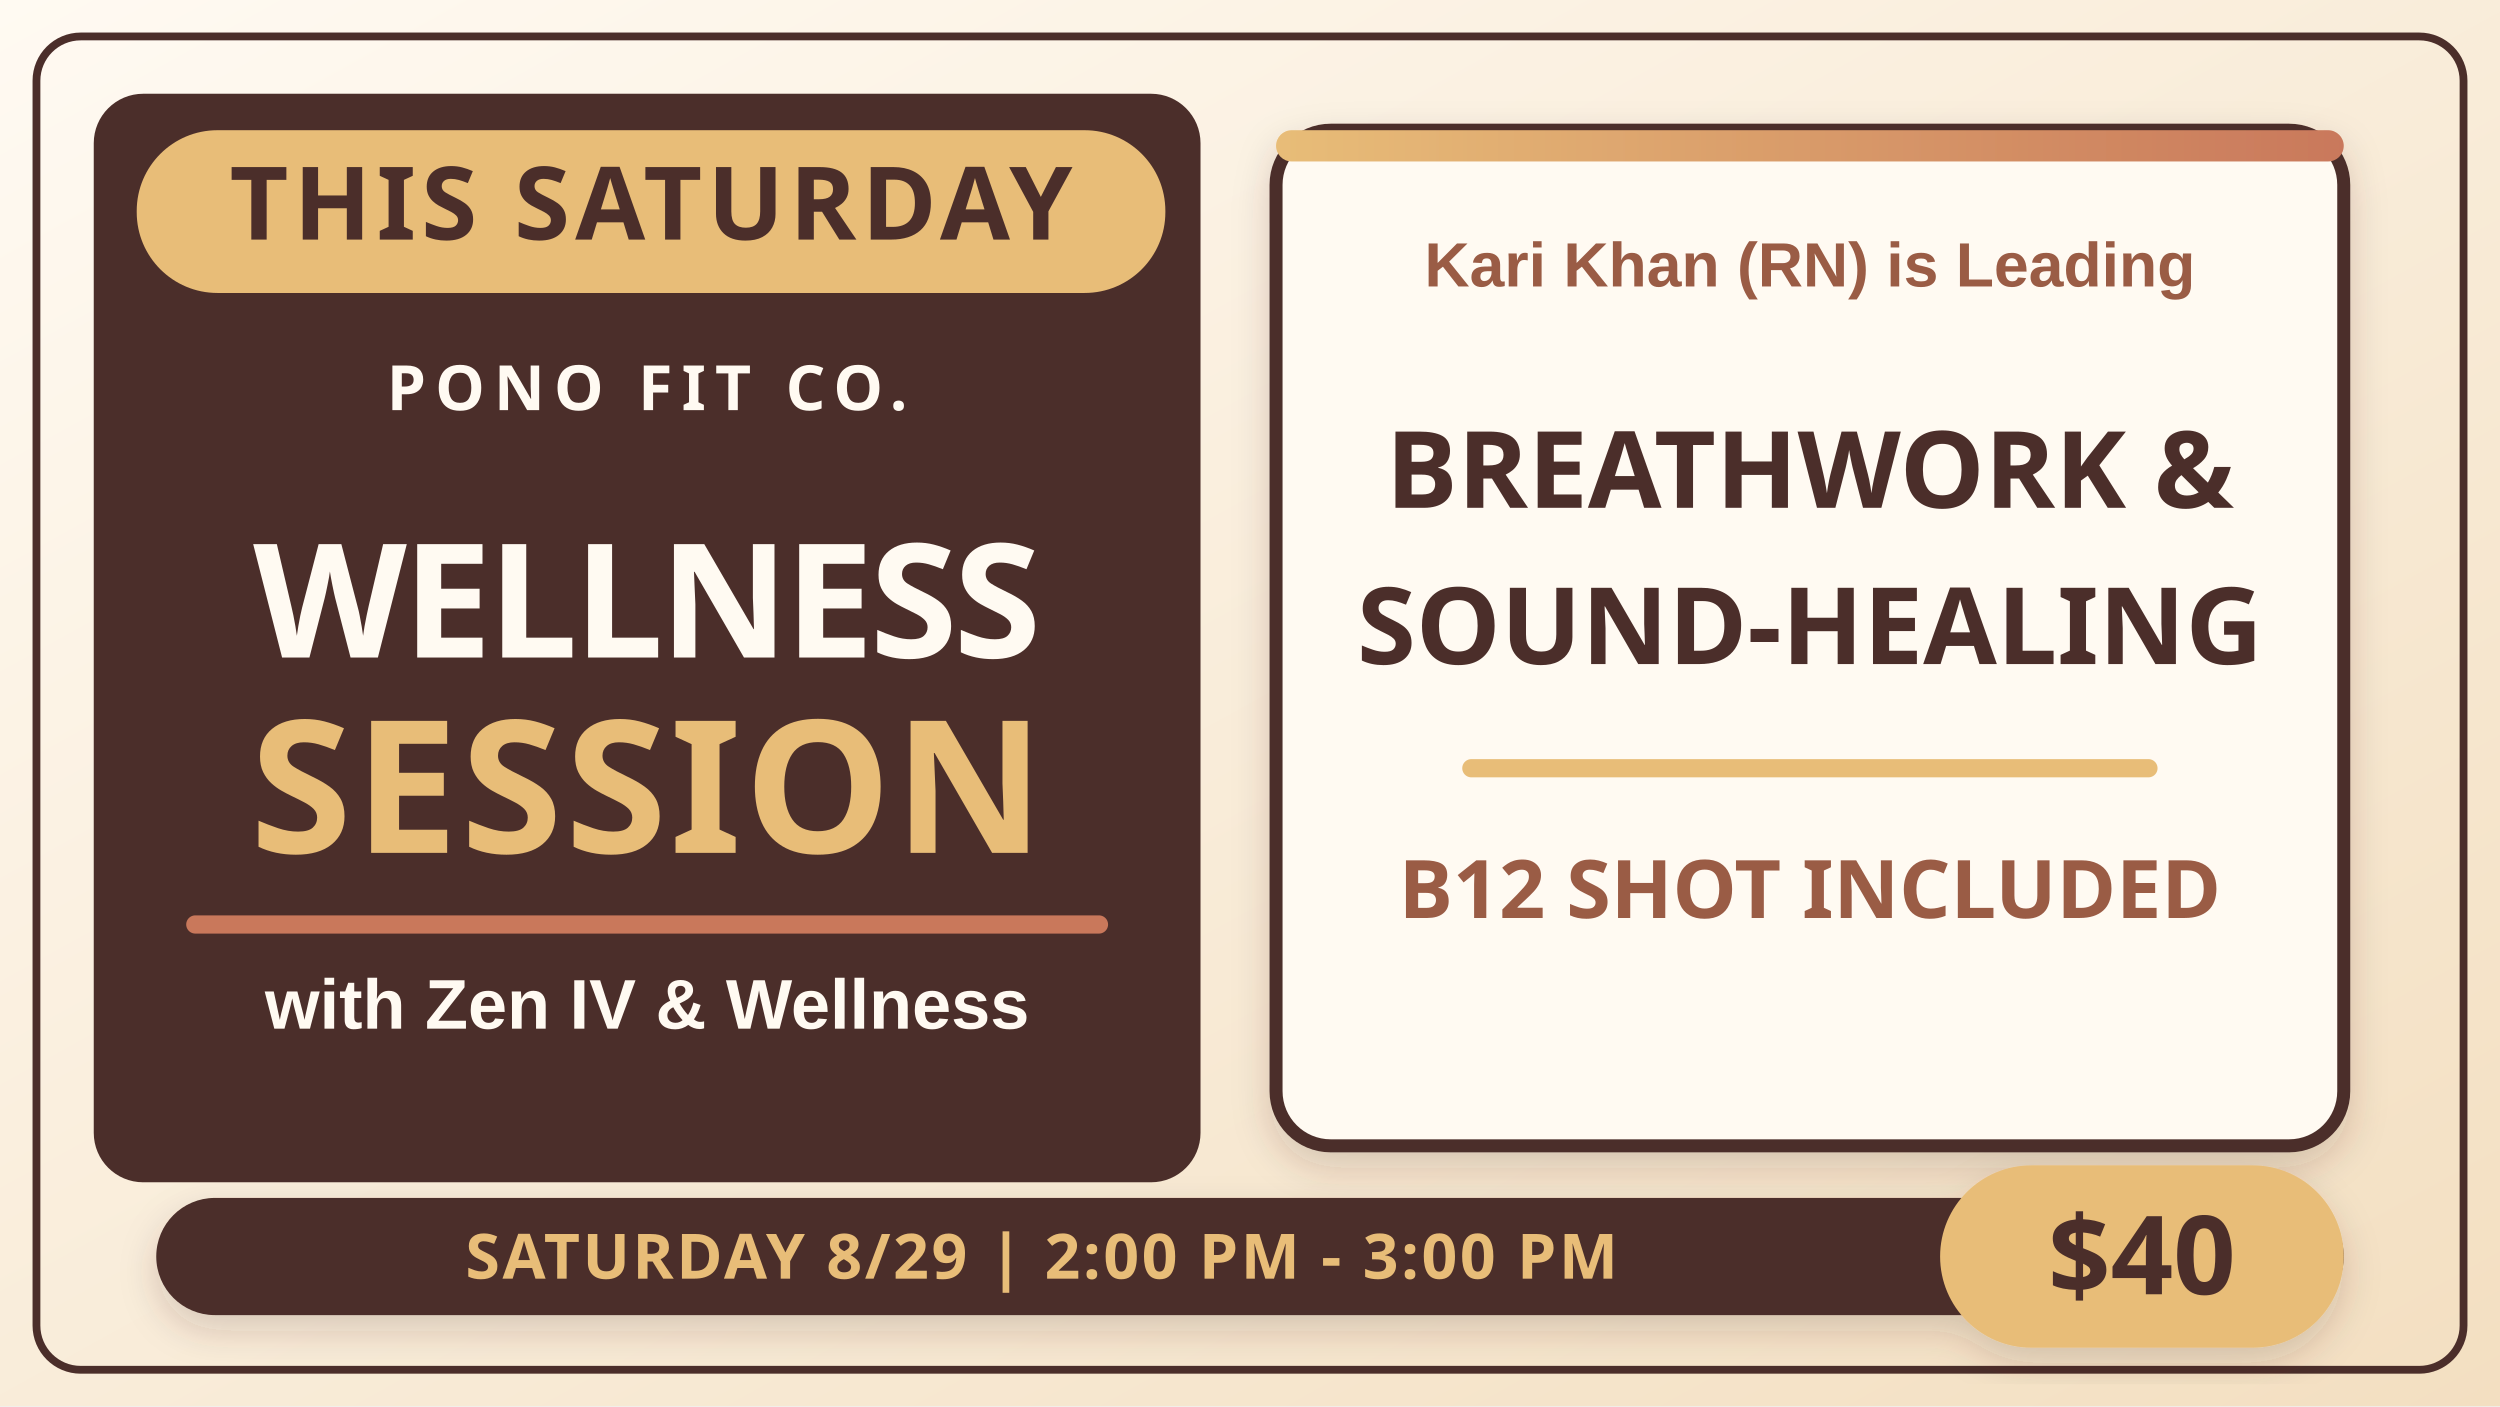
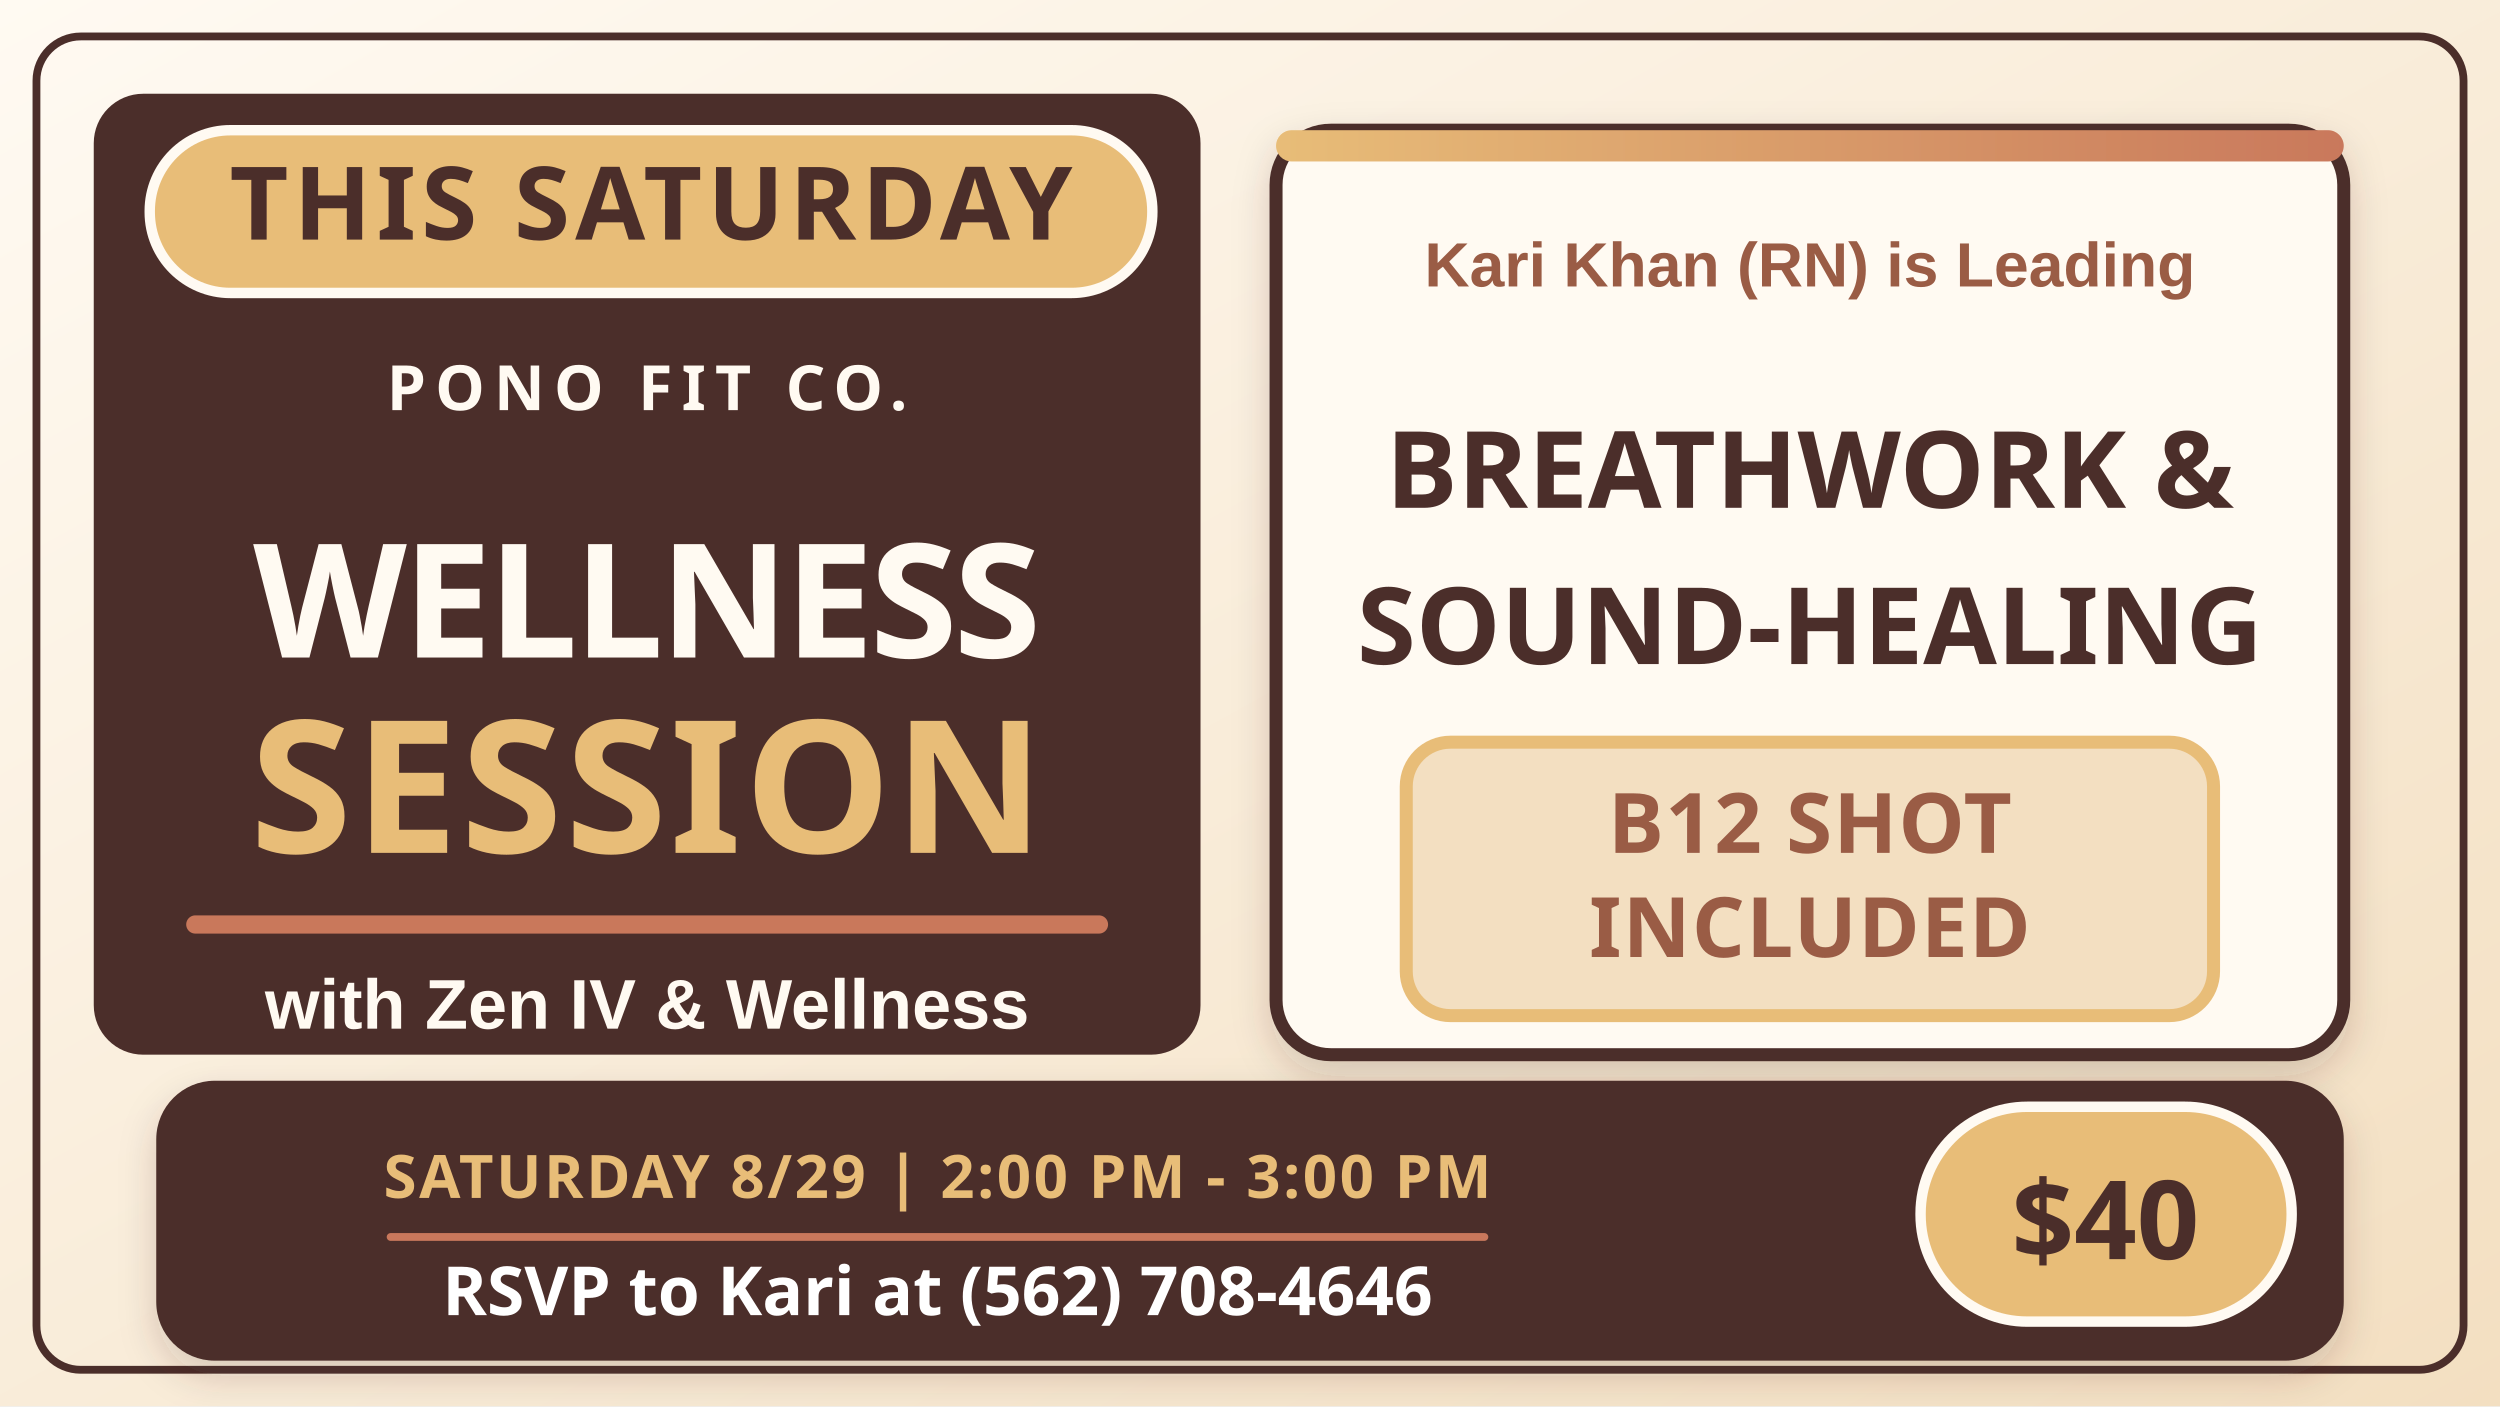
<svg xmlns="http://www.w3.org/2000/svg" width="1920" height="1080" viewBox="0 0 1920 1080" role="img" aria-labelledby="title desc">
  <defs>
    <linearGradient id="warmWash" x1="0" y1="0" x2="1" y2="1">
      <stop offset="0%" stop-color="#fffaf2" />
      <stop offset="100%" stop-color="#f3dfc1" />
    </linearGradient>
    <linearGradient id="goldBar" x1="0" y1="0" x2="1" y2="0">
      <stop offset="0%" stop-color="#e8bd78" />
      <stop offset="100%" stop-color="#c9785b" />
    </linearGradient>
    <filter id="shadow" x="-20%" y="-20%" width="140%" height="140%">
      <feDropShadow dx="0" dy="12" stdDeviation="14" flood-color="#4b2e2a" flood-opacity=".18" />
    </filter>
  </defs>
  <rect width="1920" height="1080" fill="url(#warmWash)" />
  <rect x="28" y="28" width="1864" height="1024" rx="34" fill="none" stroke="#4b2e2a" stroke-width="6" />
-   <rect x="72" y="72" width="850" height="836" rx="38" fill="#4b2e2a" />
-   <rect x="105" y="100" width="790" height="125" rx="62" fill="#e8bd78" />
+   <rect x="72" y="72" width="850" height="738" rx="38" fill="#4b2e2a" />
+   <rect x="115" y="100" width="770" height="125" rx="62" fill="#e8bd78" stroke="#fffaf2" stroke-width="8" />
  <text x="500" y="184" text-anchor="middle" fill="#4b2e2a" font-family="Arial Black, Impact, sans-serif" font-size="78" font-weight="900" letter-spacing="4">
    THIS SATURDAY
  </text>
  <text x="497" y="315" text-anchor="middle" fill="#fffaf2" font-family="Arial Black, Impact, sans-serif" font-size="48" font-weight="900" letter-spacing="7">
    PONO FIT CO.
  </text>
  <text x="497" y="505" text-anchor="middle" fill="#fffaf2" font-family="Arial Black, Impact, sans-serif" font-size="122" font-weight="900" letter-spacing="-3">
    WELLNESS
  </text>
  <text x="497" y="655" text-anchor="middle" fill="#e8bd78" font-family="Arial Black, Impact, sans-serif" font-size="142" font-weight="900" letter-spacing="2">
    SESSION
  </text>
  <path d="M150 710H844" stroke="#c9785b" stroke-width="14" stroke-linecap="round" />
  <text x="497" y="790" text-anchor="middle" fill="#fffaf2" font-family="Arial, Helvetica, sans-serif" font-size="54" font-weight="700">
    with Zen IV &amp; Wellness
  </text>
  <g filter="url(#shadow)">
-     <rect x="980" y="100" width="820" height="780" rx="42" fill="#fffaf2" stroke="#4b2e2a" stroke-width="10" />
+     <rect x="980" y="100" width="820" height="710" rx="42" fill="#fffaf2" stroke="#4b2e2a" stroke-width="10" />
    <rect x="980" y="100" width="820" height="24" rx="12" fill="url(#goldBar)" />
    <text x="1390" y="220" text-anchor="middle" fill="#9a5b45" font-family="Arial, Helvetica, sans-serif" font-size="48" font-weight="700">
      Kari Khan (RN) is Leading
    </text>
    <text x="1390" y="390" text-anchor="middle" fill="#4b2e2a" font-family="Arial Black, Impact, sans-serif" font-size="82" font-weight="900">
      BREATHWORK &amp;
    </text>
    <text x="1390" y="510" text-anchor="middle" fill="#4b2e2a" font-family="Arial Black, Impact, sans-serif" font-size="82" font-weight="900">
      SOUND-HEALING
    </text>
-     <path d="M1130 590H1650" stroke="#e8bd78" stroke-width="14" stroke-linecap="round" />
-     <text x="1390" y="705" text-anchor="middle" fill="#9a5b45" font-family="Arial Black, Impact, sans-serif" font-size="62" font-weight="900">
-       B12 SHOT INCLUDED
+     <rect x="1080" y="570" width="620" height="210" rx="34" fill="#f3dfc1" stroke="#e8bd78" stroke-width="10" />
+     <text x="1390" y="655" text-anchor="middle" fill="#9a5b45" font-family="Arial Black, Impact, sans-serif" font-size="64" font-weight="900" letter-spacing="1">
+       B12 SHOT
+     </text>
+     <text x="1390" y="735" text-anchor="middle" fill="#9a5b45" font-family="Arial Black, Impact, sans-serif" font-size="64" font-weight="900" letter-spacing="1">
+       INCLUDED
    </text>
  </g>
  <g filter="url(#shadow)">
-     <rect x="120" y="920" width="1680" height="90" rx="45" fill="#4b2e2a" />
-     <text x="800" y="982" text-anchor="middle" fill="#e8bd78" font-family="Arial Black, Impact, sans-serif" font-size="48" font-weight="900" letter-spacing="2">
+     <rect x="120" y="830" width="1680" height="215" rx="45" fill="#4b2e2a" />
+     <text x="720" y="920" text-anchor="middle" fill="#e8bd78" font-family="Arial Black, Impact, sans-serif" font-size="46" font-weight="900" letter-spacing="2">
      SATURDAY 8/29  |  2:00 PM - 3:00 PM
    </text>
-     <rect x="1490" y="895" width="310" height="140" rx="70" fill="#e8bd78" />
-     <text x="1645" y="994" text-anchor="middle" fill="#4b2e2a" font-family="Arial Black, Impact, sans-serif" font-size="84" font-weight="900">
+     <rect x="1475" y="850" width="285" height="165" rx="82" fill="#e8bd78" stroke="#fffaf2" stroke-width="8" />
+     <text x="1617" y="967" text-anchor="middle" fill="#4b2e2a" font-family="Arial Black, Impact, sans-serif" font-size="84" font-weight="900">
      $40
+     </text>
+     <path d="M300 950H1140" stroke="#c9785b" stroke-width="6" stroke-linecap="round" />
+     <text x="720" y="1010" text-anchor="middle" fill="#ffffff" font-family="Arial Black, Impact, sans-serif" font-size="52" font-weight="900">
+       RSVP to Kari at (562) 708-4646
    </text>
  </g>
</svg>
